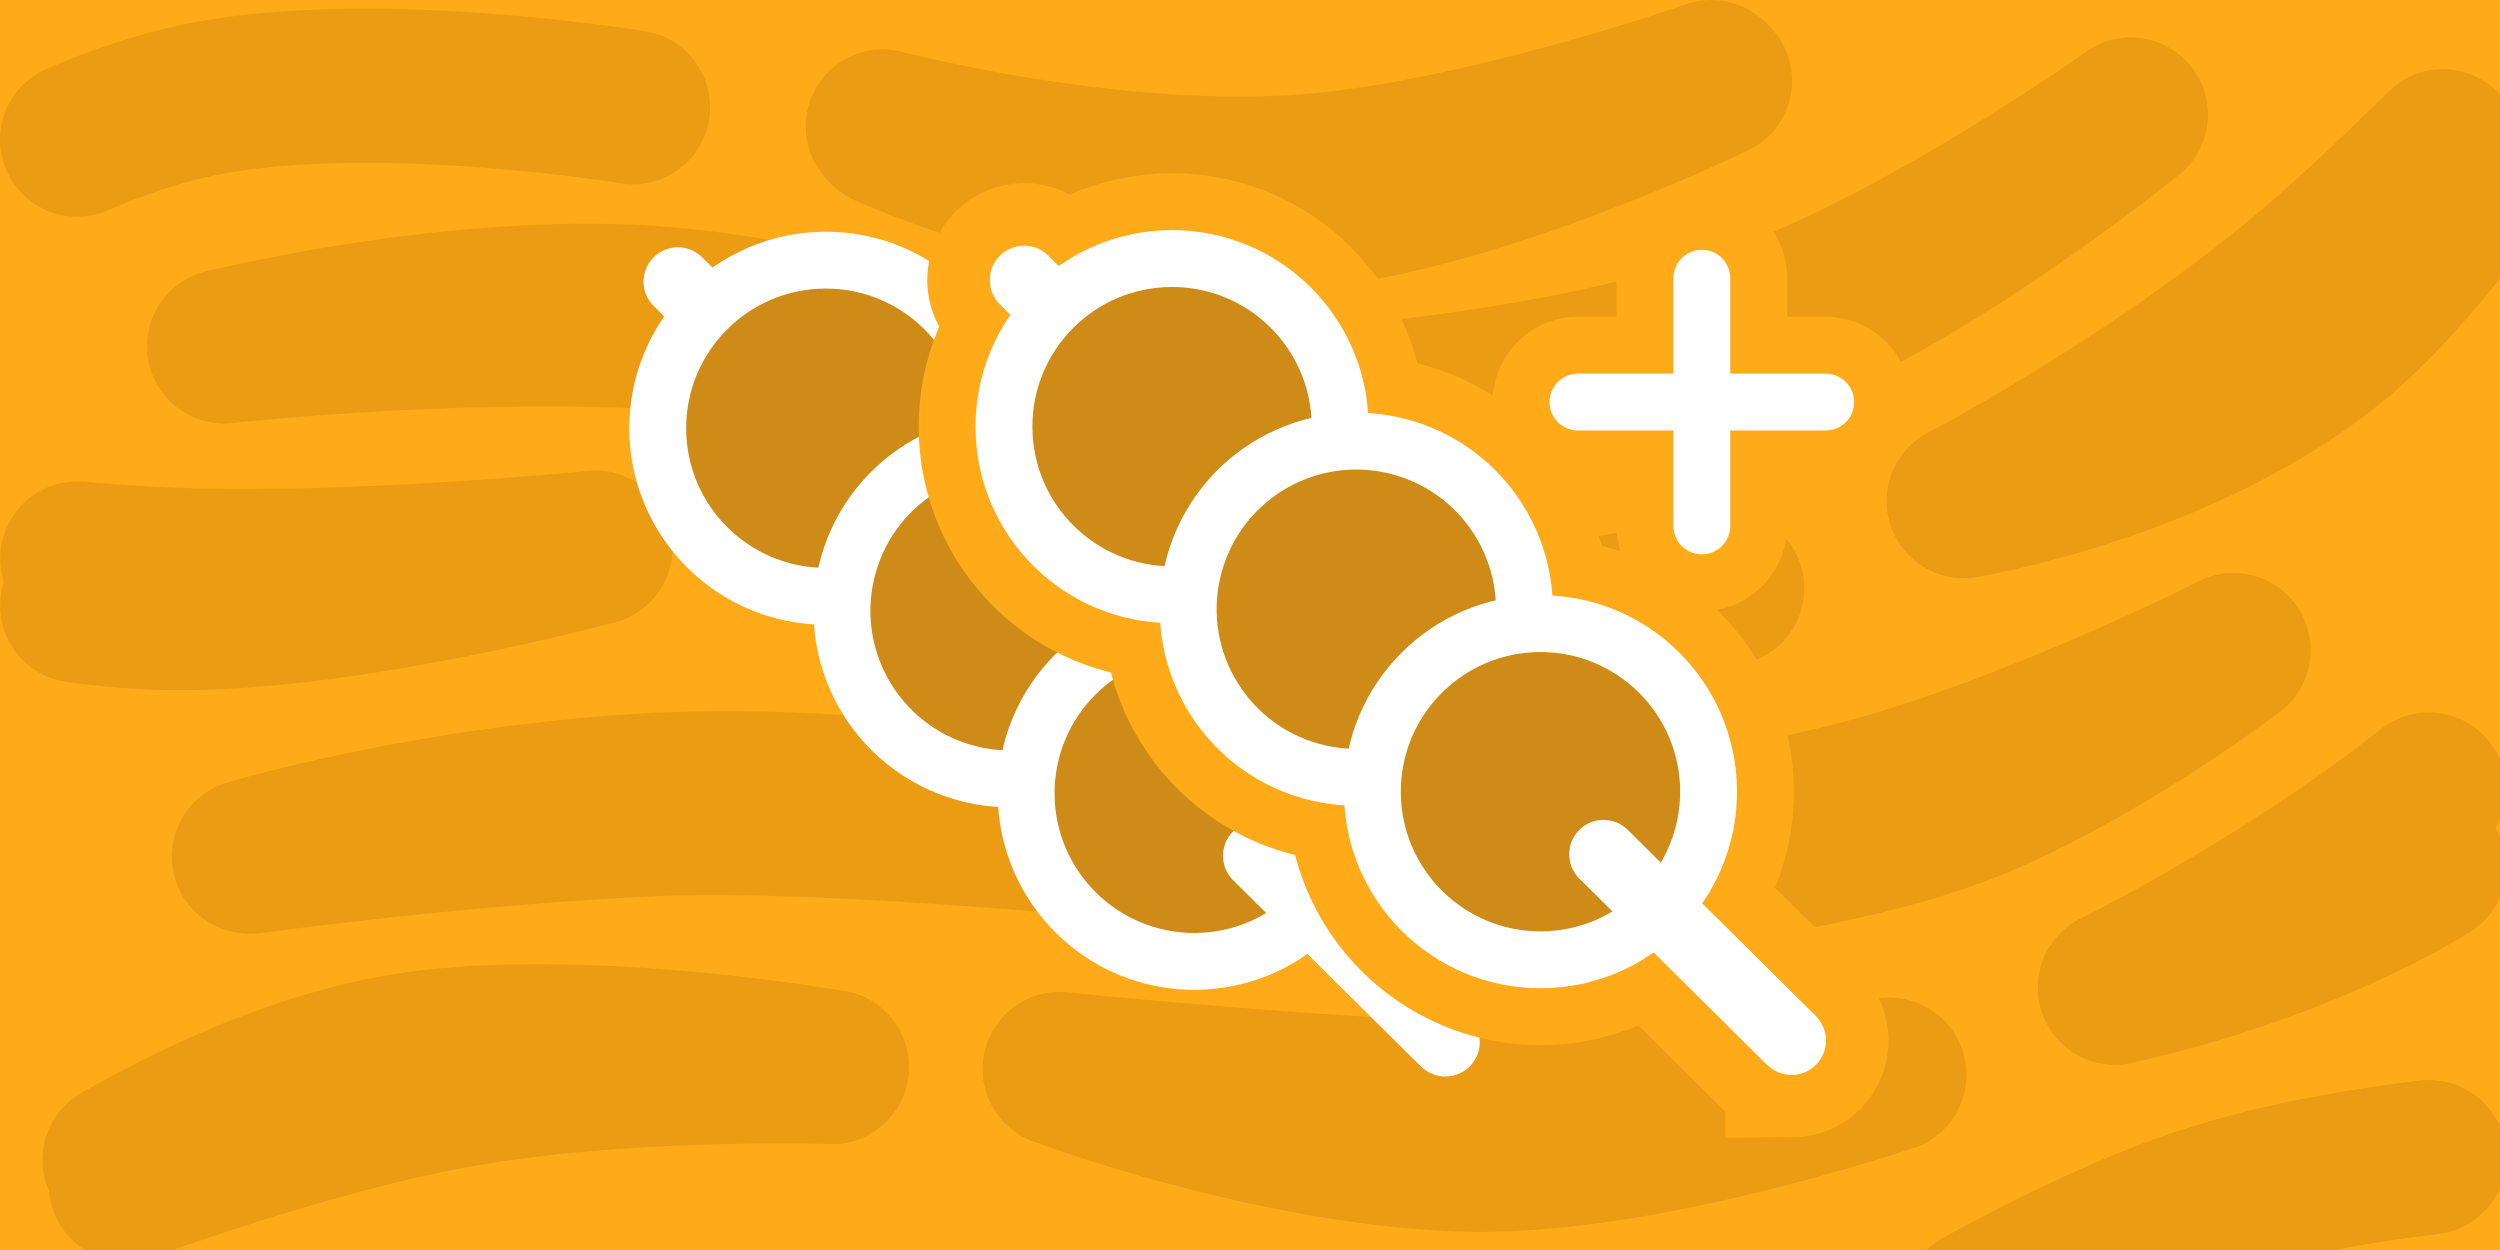
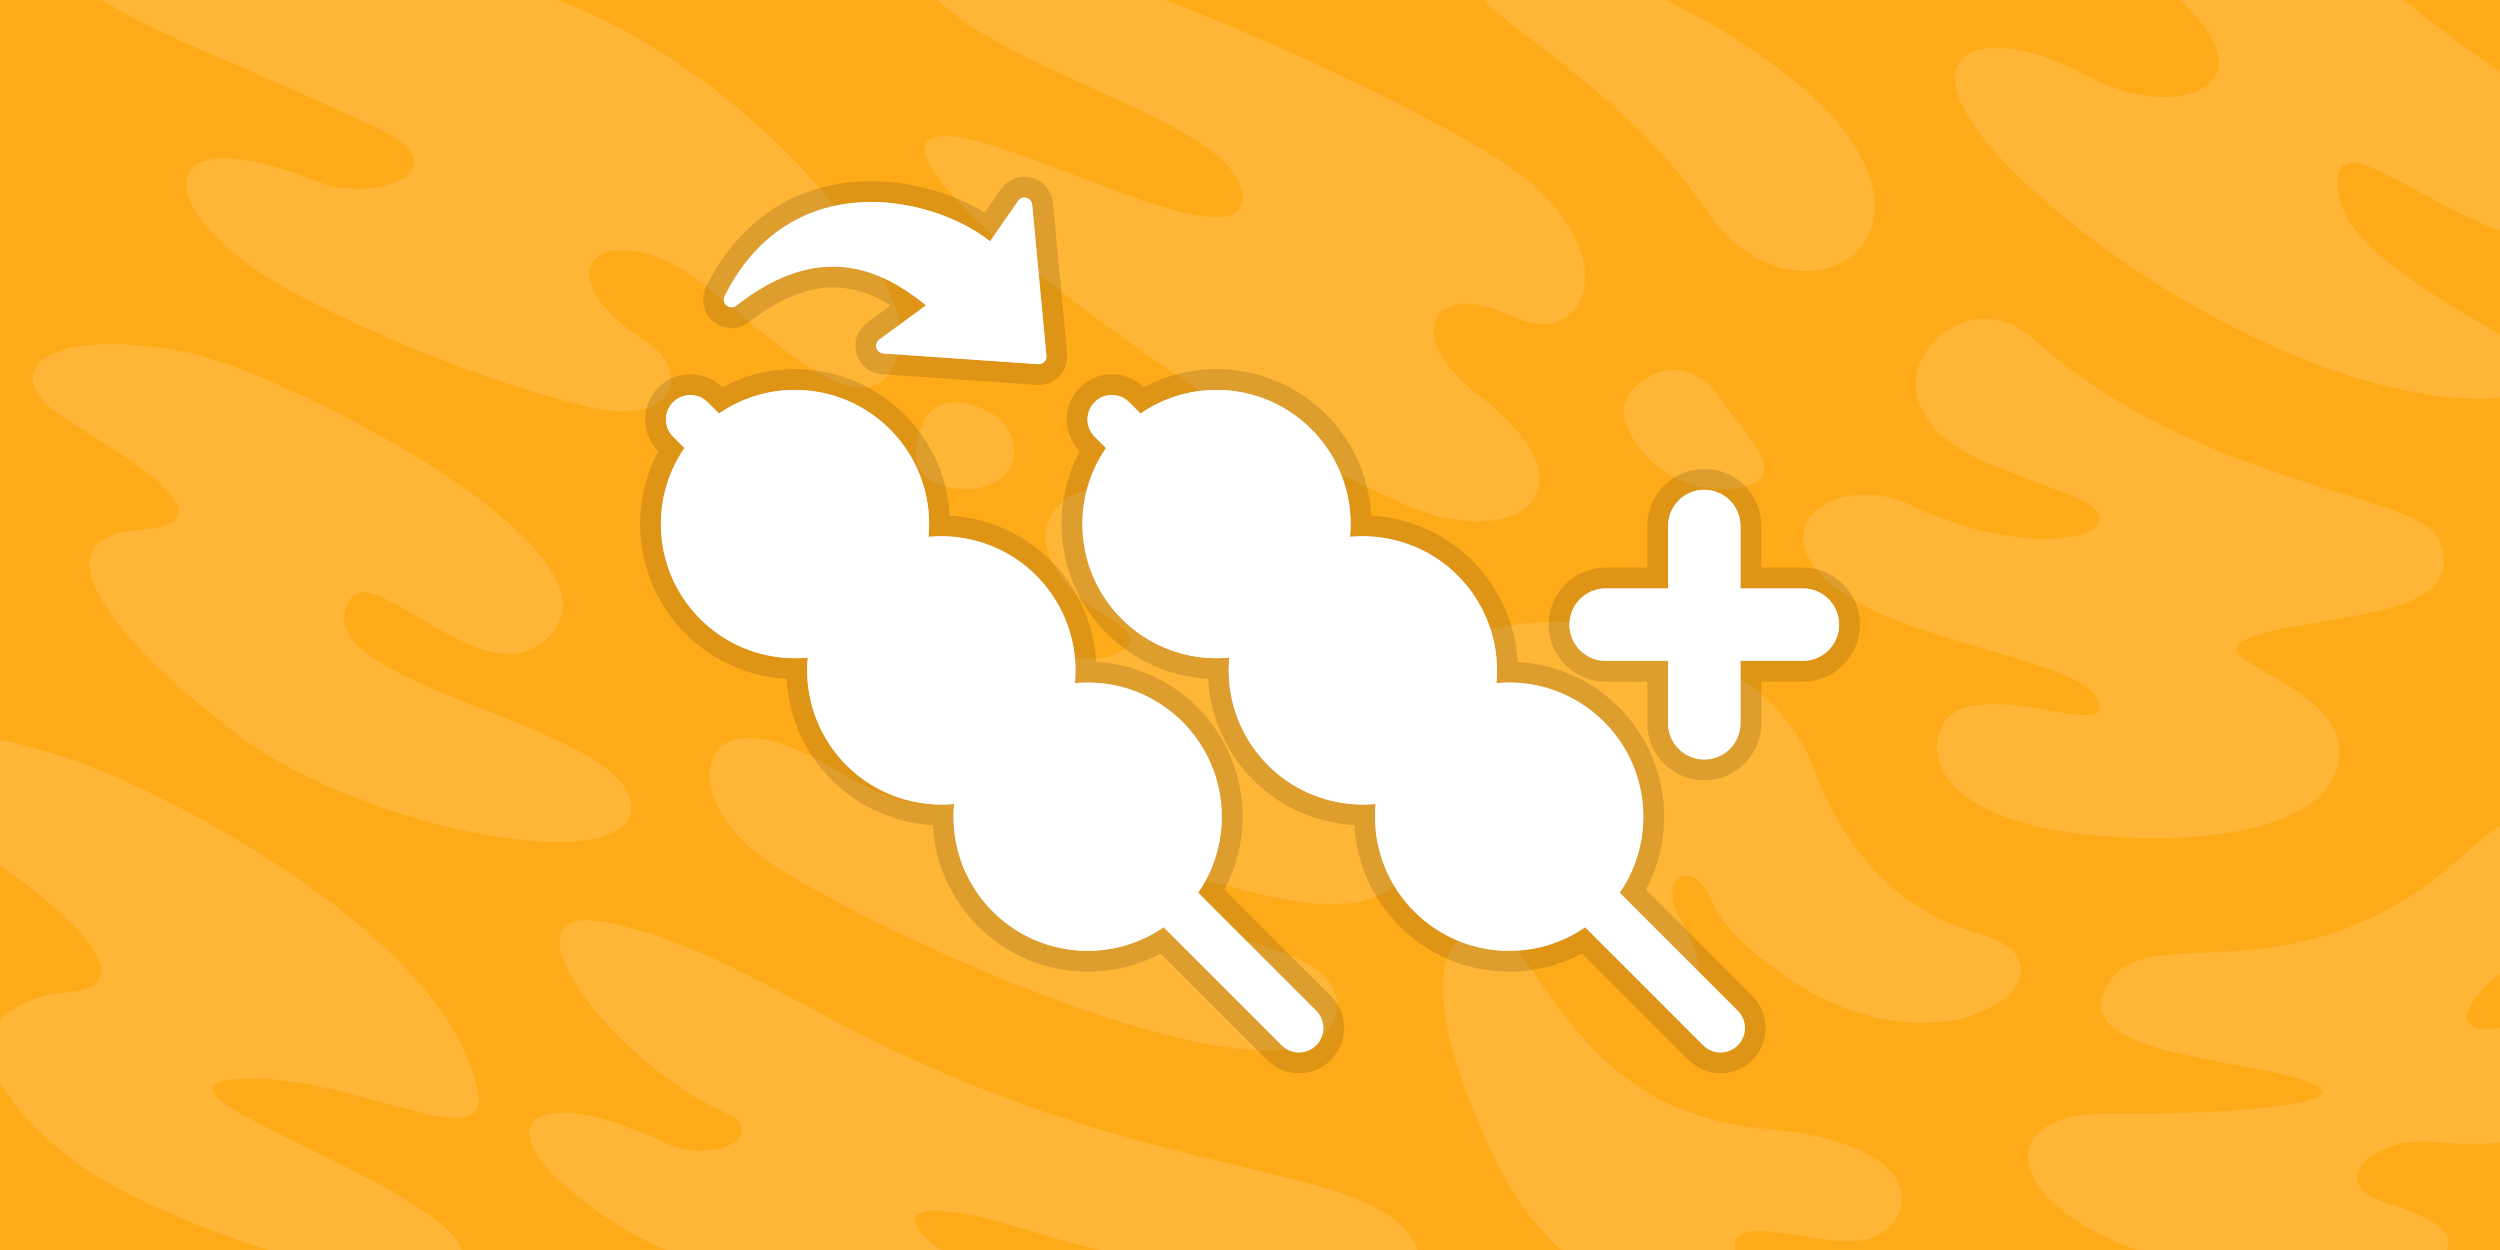
<svg xmlns="http://www.w3.org/2000/svg" width="600" height="300">
-   <path fill="#ffab19" d="M0 300V0h600v300z" style="fill-rule:nonzero;stroke-linejoin:miter;stroke-miterlimit:10;stroke-dasharray:none;stroke-dashoffset:0" />
-   <g fill="none" stroke="#ec9c13" stroke-linecap="round" stroke-width="37" style="fill-rule:nonzero;stroke-linejoin:miter;stroke-miterlimit:10;stroke-dasharray:none;stroke-dashoffset:0">
-     <path d="M53.797 83.124s50.872-12.753 97.552-10.716c42.474 1.853 101.397 20.262 101.397 20.262" />
-     <path d="M414.494 141.173s-60.243 14.738-102.725 12.918c-46.688-2-96.332-20.499-96.332-20.499M142.891 131.441s-63.782 17.392-106.263 15.572c-6.073-.26-12.137-.845-18.09-1.664M59.73 205.559s43.451-13.191 98.987-16.076c70.792-2.705 115.995 13.803 115.995 13.803M30.204 284.341c20.185-7.184 48.955-16.543 74.79-21.701 41.698-8.325 94.643-6.555 94.643-6.555M453.42 257.953s-59.358 7.661-101.84 5.84c-46.688-2-97.217-7.229-97.217-7.229M536.021 156.045s-27.299 21.111-58.301 34.98c-22.656 10.135-47.29 13.105-64.692 17.522-45.295 11.497-69.85-2.576-69.85-2.576M511.374 27.515s-50.564 35.913-90.724 49.884c-44.136 15.355-97.988 19.119-97.988 19.119M586.292 35.097c-12.062 11.962-25.292 24.393-37.186 34.034-36.303 29.426-77.786 51.105-77.786 51.105M582.928 189.463c-35.511 28.008-75.335 47.553-75.335 47.553M475.26 313.298c17.162-9.384 37.923-19.539 56.379-25.243 17.04-5.267 35.293-8.414 51.351-10.294M410.721 18.5s-58.522 20.533-100.979 22.857c-46.661 2.554-97.871-11.023-97.871-11.023" data-paper-data="{&quot;index&quot;:null}" />
-     <path d="M53.797 83.124s51.757-5.675 98.437-3.639c42.474 1.853 100.512 13.185 100.512 13.185" />
-     <path d="M414.494 141.173s-60.243 14.738-102.725 12.918c-46.688-2-96.332-20.499-96.332-20.499M142.891 131.441s-59.358 5.891-101.84 4.071c-7.48-.321-15.06-.837-22.514-1.48M60.614 205.559s50.529-6.998 97.217-8.998c42.481-1.82 124.842 6.725 124.842 6.725M28.694 278.365c16.607-9.496 39.825-20.647 63.914-25.457 41.698-8.325 107.029 3.177 107.029 3.177M453.42 257.953s-61.128 20.931-103.609 19.111c-46.688-2-95.448-20.499-95.448-20.499M536.021 156.045s-49.93 25.231-91.144 35.692c-45.295 11.497-101.699 14.233-101.699 14.233M511.374 27.515s-50.564 41.221-90.724 55.192c-44.136 15.355-97.988 13.811-97.988 13.811M584.217 56.95c-7.794 9.671-16.134 18.676-24.494 25.452-36.303 29.426-88.402 37.834-88.402 37.834M582.928 208.086c-34.523 20.816-75.335 28.93-75.335 28.93M475.26 313.298c17.162-9.384 37.923-19.539 56.379-25.243 17.04-5.267 35.293-8.414 51.351-10.294M411.606 19.385S351.315 48.765 308.858 51.089c-46.661 2.554-96.101-19.87-96.101-19.87M18.5 33.515c8.277-3.573 17-6.651 25.894-8.782 41.35-9.906 107.524 1.018 107.524 1.018" data-paper-data="{&quot;index&quot;:null}" />
+   <path fill="#ffab19" d="M0 300V0h600v300z" style="mix-blend-mode:normal;stroke:none;stroke-width:1;stroke-linecap:butt;stroke-linejoin:miter;stroke-miterlimit:10;stroke-dasharray:none;stroke-dashoffset:0" />
+   <g fill="#fff" fill-rule="evenodd" data-paper-data="{&quot;index&quot;:null}" style="mix-blend-mode:normal;stroke:none;stroke-width:1;stroke-linecap:butt;stroke-linejoin:miter;stroke-miterlimit:10;stroke-dasharray:none;stroke-dashoffset:0">
+     <path fill-opacity=".733" d="M220.231-7.683c-7.803-25.58 120.255 30.398 145.132 49.937 24.877 19.541 15.297 42.405-2.71 33.539-18.008-8.864-27.219 4.095-7.648 19.177 29.252 22.543 9.21 37.108-16.197 26.802-42.162-17.105-121.826-75.618-116.666-87.203 5.16-11.583 77.301 32.14 76.037 12.424-1.263-19.714-71.05-32.073-77.948-54.676Zm131.683-.752c3.251-14.883 69.781 12.83 90.495 39.57 23.408 30.226-13.524 48.207-32.843 19.383-22.728-33.913-60.039-48.023-57.652-58.953Zm216.524.78c29.21 28.334 75.604 46.23 54.227 61.867-22.025 16.112-64.266-32.322-61.551-8.33 2.764 24.416 72.414 42.849 43.45 48.884-28.967 6.035-82.07-17.503-117.043-49.49-34.973-31.986-13.85-41.747 13.248-27.16 22.424 12.072 45.258 1.813 21.876-18.405-33.003-28.535-50.364-65.734-30.927-66.69 18.707-.92 45.272 28.815 76.72 59.324zM215.983 83.052c-5.746 28.097-39.416-11.361-52.694-18.71-20.963-11.6-32.224 2.2-8.806 17.15 11.998 7.66 7.618 21.233-13.396 16.11-14.489-3.532-38.946-11.23-67.861-25.908-37.004-18.782-40.428-45.422 3.4-27.99 13.25 5.272 34.786-2.952 14.431-12.71-42.1-20.185-75.99-29.606-73.85-42.078 2.156-12.545 52.392-6.905 105.824 7.6 53.157 14.43 96.503 69.164 92.952 86.536zM235.54 97.98c8.654 3.462 10.59 13.351 3.684 17.494-6.906 4.143-19.334 1.382-19.334-5.986 0-7.365 3.224-16.482 15.65-11.508zm349.704 31.422c8.353 19.337-27.118 17.669-44.137 23.217-16.925 5.52 20.744 10.359 20.32 28.215-.373 15.772-25.343 22.376-57.45 19.784-31.514-2.544-42.792-15.075-38.033-25.98 5.725-13.12 37.23 1.521 37.886-4.565 1.186-10.96-42.214-14.622-61.05-27.398-22.534-15.286-2.537-30.13 16.126-21.324 32.627 15.396 57.771 5.147 37.998-2.543-19.776-7.688-32.41-10.837-36.544-22.787-4.136-11.95 13.288-27.522 27.503-14.774 39.51 35.432 92.641 37.185 97.38 48.154zM413.27 96.172c3.699 5.524 13.387 15.11 9.102 18.813-4.286 3.702-18.878 4.173-27.622-5.95-6.744-7.806-6.547-13.433-.202-17.845 8.17-5.68 15.022-.54 18.722 4.983zm-18.332 55.83c16.524 3.95 34.602 17.092 39.641 30.747 9.46 25.625 24.27 36.814 40.754 41.467 25.334 7.15-2.907 32.88-38.327 15.17-7.804-3.902-22.572-14.457-25.686-22.148-5.157-12.744-13.955-6.428-7.964 3.54 17.105 28.45-22.981 21.239-26.18-19.513-1.712-21.78-23.498-21.754-32.6-32.878-8.426-10.301 12.742-25.379 50.362-16.385zm112.093 82.581c10.676-13.65 45.786 6.523 85.687-30.718 28.006-26.138 55.29 2.775 22.676 19.773-18.988 9.896-31.68 24.269-17.017 23.264 14.664-1.003 29.164-10.042 35.024 3.385 5.192 11.897-17.677 27.126-48.53 23.81-16.34-1.757-26.803 10.418-12.083 14.639 39.469 11.31-6.447 29.014-57.955 11.967-33.525-11.097-37.989-33.75-8.492-33.443 29.495.306 63.022-2.474 46.752-7.951-16.27-5.477-60.323-6.495-46.063-24.726zm-147.942 44.198c-7.805-15.938-19.785-46.505-7.638-53.994 17.664-10.895 18.9 41.281 71.796 46.05 42.933 3.87 36.077 23.969 24.515 26.642-11.563 2.676-36.526-9.28-30.458 5.396 6.069 14.676-37.16 18.9-58.215-24.095zM43.308 84.207c22.106 3.797 103.599 44.931 90.312 66.077-13.286 21.145-43.213-15.605-49.332-6.744-14.089 20.4 64.15 29.675 67.055 49.005 2.903 19.33-63.538 6.948-93.95-15.974-30.411-22.92-49.711-47.542-23.814-49.426 25.894-1.883-9.56-21.109-18.664-27.137-14.682-9.72-6.872-21.862 28.392-15.801ZM272.83 120.43c27.242 23.056 56.698 18.092 56.29 33.813-.528 20.285-27.805 8.61-30.687 16.896-3.65 10.5 53.354 22.104 38.125 39.617-15.735 18.1-60.187-9.77-66.026.726-7.954 14.304 55.963 10.249 49.896 32.388-7.794 28.466-122.196-24.8-140.102-40.179-17.907-15.38-12.203-38.816 20.123-18.934 32.325 19.881 40.265-.297 18.487-11.31-29.502-14.921-56.53-38.805-51.14-49.485 11.211-22.21 78.98 45.488 101.215 32.455 7.36-4.314-4.96-8.5-9.752-12.871-20.706-18.884 2.314-32.645 13.57-23.116zM56.02 259.078c-26.448 2.582 58.703 28.39 54.833 43.228-3.87 14.838-74.727-8.368-95.057-25.162-32.028-26.453-15.035-37.607 0-38.906 30.547-2.64-28.803-41.096-51.381-52.71-22.579-11.612 17.418-16.343 55.695-2.151 24.327 9.023 87.732 42.582 94.575 78.58 3.198 16.832-32.217-5.459-58.665-2.879zm152.034-10.043c66.875 33.426 114.812 30.11 129.031 45.96 15.224 16.975-24.39 20.366-91.265 0-37.41-11.392-27.852 2.097-13.899 8.319 9.703 4.327 10.518 15.87-20.838 11.848-31.06-3.982-56.64-17.02-64.92-22.526-33.3-22.147-19.275-34.173 12.972-18.52 11.867 5.762 26.634-1.753 14.302-7.392-27.535-12.59-55.826-51.4-27.143-45.244 21.994 4.72 41.1 17.228 61.76 27.555z" data-paper-data="{&quot;index&quot;:null}" opacity=".1" />
+     <path fill-opacity=".541" d="M220.231-7.683c-7.803-25.58 120.255 30.398 145.132 49.937 24.877 19.541 15.297 42.405-2.71 33.539-18.008-8.864-27.219 4.095-7.648 19.177 29.252 22.543 9.21 37.108-16.197 26.802-42.162-17.105-121.826-75.618-116.666-87.203 5.16-11.583 77.301 32.14 76.037 12.424-1.263-19.714-71.05-32.073-77.948-54.676Zm131.683-.752c3.251-14.883 69.781 12.83 90.495 39.57 23.408 30.226-13.524 48.207-32.843 19.383-22.728-33.913-60.039-48.023-57.652-58.953Zm216.524.78c29.21 28.334 75.604 46.23 54.227 61.867-22.025 16.112-64.266-32.322-61.551-8.33 2.764 24.416 72.414 42.849 43.45 48.884-28.967 6.035-82.07-17.503-117.043-49.49-34.973-31.986-13.85-41.747 13.248-27.16 22.424 12.072 45.258 1.813 21.876-18.405-33.003-28.535-50.364-65.734-30.927-66.69 18.707-.92 45.272 28.815 76.72 59.324zM215.983 83.052c-5.746 28.097-39.416-11.361-52.694-18.71-20.963-11.6-32.224 2.2-8.806 17.15 11.998 7.66 7.618 21.233-13.396 16.11-14.489-3.532-38.946-11.23-67.861-25.908-37.004-18.782-40.428-45.422 3.4-27.99 13.25 5.272 34.786-2.952 14.431-12.71-42.1-20.185-75.99-29.606-73.85-42.078 2.156-12.545 52.392-6.905 105.824 7.6 53.157 14.43 96.503 69.164 92.952 86.536zM235.54 97.98c8.654 3.462 10.59 13.351 3.684 17.494-6.906 4.143-19.334 1.382-19.334-5.986 0-7.365 3.224-16.482 15.65-11.508zm349.704 31.422c8.353 19.337-27.118 17.669-44.137 23.217-16.925 5.52 20.744 10.359 20.32 28.215-.373 15.772-25.343 22.376-57.45 19.784-31.514-2.544-42.792-15.075-38.033-25.98 5.725-13.12 37.23 1.521 37.886-4.565 1.186-10.96-42.214-14.622-61.05-27.398-22.534-15.286-2.537-30.13 16.126-21.324 32.627 15.396 57.771 5.147 37.998-2.543-19.776-7.688-32.41-10.837-36.544-22.787-4.136-11.95 13.288-27.522 27.503-14.774 39.51 35.432 92.641 37.185 97.38 48.154zM413.27 96.172c3.699 5.524 13.387 15.11 9.102 18.813-4.286 3.702-18.878 4.173-27.622-5.95-6.744-7.806-6.547-13.433-.202-17.845 8.17-5.68 15.022-.54 18.722 4.983zm-18.332 55.83c16.524 3.95 34.602 17.092 39.641 30.747 9.46 25.625 24.27 36.814 40.754 41.467 25.334 7.15-2.907 32.88-38.327 15.17-7.804-3.902-22.572-14.457-25.686-22.148-5.157-12.744-13.955-6.428-7.964 3.54 17.105 28.45-22.981 21.239-26.18-19.513-1.712-21.78-23.498-21.754-32.6-32.878-8.426-10.301 12.742-25.379 50.362-16.385zm112.093 82.581c10.676-13.65 45.786 6.523 85.687-30.718 28.006-26.138 55.29 2.775 22.676 19.773-18.988 9.896-31.68 24.269-17.017 23.264 14.664-1.003 29.164-10.042 35.024 3.385 5.192 11.897-17.677 27.126-48.53 23.81-16.34-1.757-26.803 10.418-12.083 14.639 39.469 11.31-6.447 29.014-57.955 11.967-33.525-11.097-37.989-33.75-8.492-33.443 29.495.306 63.022-2.474 46.752-7.951-16.27-5.477-60.323-6.495-46.063-24.726zm-147.942 44.198c-7.805-15.938-19.785-46.505-7.638-53.994 17.664-10.895 18.9 41.281 71.796 46.05 42.933 3.87 36.077 23.969 24.515 26.642-11.563 2.676-36.526-9.28-30.458 5.396 6.069 14.676-37.16 18.9-58.215-24.095zM43.308 84.207c22.106 3.797 103.599 44.931 90.312 66.077-13.286 21.145-43.213-15.605-49.332-6.744-14.089 20.4 64.15 29.675 67.055 49.005 2.903 19.33-63.538 6.948-93.95-15.974-30.411-22.92-49.711-47.542-23.814-49.426 25.894-1.883-9.56-21.109-18.664-27.137-14.682-9.72-6.872-21.862 28.392-15.801ZM272.83 120.43c27.242 23.056 56.698 18.092 56.29 33.813-.528 20.285-27.805 8.61-30.687 16.896-3.65 10.5 53.354 22.104 38.125 39.617-15.735 18.1-60.187-9.77-66.026.726-7.954 14.304 55.963 10.249 49.896 32.388-7.794 28.466-122.196-24.8-140.102-40.179-17.907-15.38-12.203-38.816 20.123-18.934 32.325 19.881 40.265-.297 18.487-11.31-29.502-14.921-56.53-38.805-51.14-49.485 11.211-22.21 78.98 45.488 101.215 32.455 7.36-4.314-4.96-8.5-9.752-12.871-20.706-18.884 2.314-32.645 13.57-23.116zM56.02 259.078c-26.448 2.582 58.703 28.39 54.833 43.228-3.87 14.838-74.727-8.368-95.057-25.162-32.028-26.453-15.035-37.607 0-38.906 30.547-2.64-28.803-41.096-51.381-52.71-22.579-11.612 17.418-16.343 55.695-2.151 24.327 9.023 87.732 42.582 94.575 78.58 3.198 16.832-32.217-5.459-58.665-2.879zm152.034-10.043c66.875 33.426 114.812 30.11 129.031 45.96 15.224 16.975-24.39 20.366-91.265 0-37.41-11.392-27.852 2.097-13.899 8.319 9.703 4.327 10.518 15.87-20.838 11.848-31.06-3.982-56.64-17.02-64.92-22.526-33.3-22.147-19.275-34.173 12.972-18.52 11.867 5.762 26.634-1.753 14.302-7.392-27.535-12.59-55.826-51.4-27.143-45.244 21.994 4.72 41.1 17.228 61.76 27.555z" data-paper-data="{&quot;index&quot;:null}" opacity=".1" />
  </g>
-   <g stroke="#fff" style="fill-rule:nonzero;stroke-linejoin:miter;stroke-miterlimit:10;stroke-dasharray:none;stroke-dashoffset:0">
-     <path fill="#fff" stroke-width="1.82" d="M346.629 257.157c-1.876.009-3.755-.7-5.196-2.121L157.528 72.798c-2.875-2.849-2.896-7.497-.047-10.372 2.849-2.875 7.497-2.896 10.372-.047l183.904 182.231c2.875 2.849 2.896 7.497.047 10.372-1.427 1.434-3.3 2.166-5.176 2.175z" />
-     <path fill="#cf8b17" stroke-width="13.647" d="M238.538 102.588c.102 22.279-17.877 40.423-40.156 40.525-22.279.102-40.423-17.877-40.525-40.156-.102-22.279 17.877-40.423 40.156-40.525 22.279-.102 40.423 17.877 40.525 40.156z" />
-     <path fill="#cf8b17" stroke-width="13.647" d="M233.327 185.895c-21.707-5.021-35.233-26.688-30.212-48.395 5.021-21.707 26.688-35.233 48.395-30.212 21.707 5.021 35.233 26.688 30.212 48.395-5.021 21.707-26.688 35.233-48.395 30.212z" />
-     <path fill="#cf8b17" stroke-width="13.647" d="M326.964 190.204c.102 22.279-17.883 40.429-40.162 40.531-22.279.102-40.423-17.883-40.525-40.162-.102-22.279 17.877-40.423 40.156-40.525 22.279-.102 40.429 17.883 40.531 40.156z" />
-     <path fill="#fff" stroke-width="1.82" d="M346.928 257.453c-1.876.009-3.755-.7-5.196-2.121l-45.134-44.724c-2.881-2.849-2.902-7.497-.047-10.372 2.855-2.875 7.491-2.896 10.372-.047l45.134 44.724c2.875 2.849 2.896 7.497.047 10.372-1.427 1.429-3.3 2.16-5.176 2.169z" />
+   <g fill="#fff" style="mix-blend-mode:normal;stroke-linejoin:miter;stroke-miterlimit:10;stroke-dasharray:none;stroke-dashoffset:0">
+     <path stroke="#000" stroke-opacity=".129" stroke-width="10" d="m307.62 250.875-28.344-28.345a32.041 32.041 0 0 1-18.246 5.667c-17.777 0-32.188-14.416-32.188-32.193 0-1.03.048-2.049.143-3.054a32.15 32.15 0 0 1-10.459-.725c-15.86-3.745-26.185-18.627-24.647-34.409-1.014.097-2.04.146-3.08.146-17.777 0-32.188-14.411-32.188-32.188a32.04 32.04 0 0 1 5.667-18.246l-2.73-2.73a5.855 5.855 0 0 1 0-8.276 5.855 5.855 0 0 1 8.276 0l2.73 2.73a32.04 32.04 0 0 1 18.245-5.667c17.777 0 32.189 14.412 32.189 32.189 0 1.037-.05 2.063-.145 3.075 3.419-.328 6.949-.11 10.477.723 15.854 3.743 26.177 18.614 24.65 34.388a32.595 32.595 0 0 1 3.06-.144c17.777 0 32.193 14.416 32.193 32.188a32.042 32.042 0 0 1-5.669 18.248l28.342 28.343a5.855 5.855 0 0 1-4.138 9.992 5.848 5.848 0 0 1-4.138-1.712z" />
+     <path d="m307.62 250.875-28.344-28.345a32.041 32.041 0 0 1-18.246 5.668c-17.777 0-32.188-14.417-32.188-32.194 0-1.03.048-2.049.143-3.054a32.15 32.15 0 0 1-10.459-.725c-15.86-3.745-26.185-18.627-24.647-34.408-1.014.096-2.04.145-3.08.145-17.777 0-32.188-14.411-32.188-32.188a32.04 32.04 0 0 1 5.667-18.246l-2.73-2.73a5.855 5.855 0 0 1 0-8.276 5.855 5.855 0 0 1 8.276 0l2.73 2.73a32.04 32.04 0 0 1 18.245-5.667c17.777 0 32.189 14.412 32.189 32.189 0 1.037-.05 2.063-.145 3.075a32.15 32.15 0 0 1 10.477.723c15.854 3.743 26.177 18.614 24.65 34.388a32.595 32.595 0 0 1 3.06-.144c17.777 0 32.193 14.416 32.193 32.188a32.042 32.042 0 0 1-5.669 18.248l28.342 28.343a5.855 5.855 0 0 1-4.138 9.992 5.848 5.848 0 0 1-4.138-1.712z" />
  </g>
-   <g stroke="#ffab19" style="fill-rule:nonzero;stroke-linejoin:miter;stroke-miterlimit:10;stroke-dasharray:none;stroke-dashoffset:0">
-     <path fill="#fff" stroke-width="31.843" d="M429.724 256.777c-1.876.009-3.755-.7-5.196-2.121L240.624 72.418c-2.875-2.849-2.896-7.497-.047-10.372 2.849-2.875 7.497-2.896 10.372-.047L434.853 244.23c2.875 2.849 2.896 7.497.047 10.372-1.427 1.434-3.3 2.166-5.176 2.175z" />
-     <path fill="#ffab19" stroke-width="40.942" d="M321.634 102.208c.102 22.279-17.877 40.423-40.156 40.525-22.279.102-40.423-17.877-40.525-40.156-.102-22.279 17.877-40.423 40.156-40.525 22.279-.102 40.423 17.877 40.525 40.156z" />
-     <path fill="#ffab19" stroke-width="40.942" d="M316.422 185.515c-21.707-5.021-35.233-26.688-30.212-48.395 5.021-21.707 26.688-35.233 48.395-30.212 21.707 5.021 35.233 26.688 30.212 48.395-5.021 21.707-26.688 35.233-48.395 30.212z" />
-     <path fill="#ffab19" stroke-width="40.942" d="M410.06 189.824c.102 22.279-17.883 40.429-40.162 40.531-22.279.102-40.423-17.883-40.525-40.162-.102-22.279 17.877-40.423 40.156-40.525 22.279-.102 40.429 17.883 40.531 40.156z" />
-     <path fill="#fff" stroke-width="31.843" d="M430.023 257.073c-1.876.009-3.755-.7-5.196-2.121l-45.134-44.724c-2.881-2.849-2.902-7.497-.047-10.372 2.855-2.875 7.491-2.896 10.372-.047l45.134 44.724c2.875 2.849 2.896 7.497.047 10.372-1.427 1.429-3.3 2.16-5.176 2.169z" />
+   <g fill="#fff" style="mix-blend-mode:normal;stroke-linejoin:miter;stroke-miterlimit:10;stroke-dasharray:none;stroke-dashoffset:0">
+     <path stroke="#000" stroke-opacity=".129" stroke-width="10" d="m408.787 250.875-28.344-28.345a32.041 32.041 0 0 1-18.246 5.667c-17.777 0-32.188-14.416-32.188-32.193 0-1.03.048-2.049.143-3.054a32.15 32.15 0 0 1-10.46-.725c-15.86-3.745-26.184-18.627-24.646-34.409-1.014.097-2.041.146-3.08.146-17.777 0-32.188-14.411-32.188-32.188a32.04 32.04 0 0 1 5.667-18.246l-2.73-2.73a5.855 5.855 0 0 1 0-8.276 5.855 5.855 0 0 1 8.275 0l2.73 2.73a32.04 32.04 0 0 1 18.246-5.667c17.777 0 32.188 14.412 32.188 32.189 0 1.037-.049 2.063-.145 3.075 3.42-.328 6.95-.11 10.478.723 15.854 3.743 26.176 18.614 24.65 34.388a32.595 32.595 0 0 1 3.06-.144c17.777 0 32.193 14.416 32.193 32.188a32.042 32.042 0 0 1-5.67 18.248l28.343 28.343a5.855 5.855 0 0 1-4.138 9.992 5.848 5.848 0 0 1-4.138-1.712z" />
+     <path d="m408.787 250.875-28.344-28.345a32.041 32.041 0 0 1-18.246 5.668c-17.777 0-32.188-14.417-32.188-32.194 0-1.03.048-2.049.143-3.054a32.15 32.15 0 0 1-10.46-.725c-15.86-3.745-26.184-18.627-24.646-34.408-1.014.096-2.041.145-3.08.145-17.777 0-32.188-14.411-32.188-32.188a32.04 32.04 0 0 1 5.667-18.246l-2.73-2.73a5.855 5.855 0 0 1 0-8.276 5.855 5.855 0 0 1 8.275 0l2.73 2.73a32.04 32.04 0 0 1 18.246-5.667c17.777 0 32.188 14.412 32.188 32.189 0 1.037-.049 2.063-.145 3.075a32.15 32.15 0 0 1 10.478.723c15.854 3.743 26.176 18.614 24.65 34.388a32.595 32.595 0 0 1 3.06-.144c17.777 0 32.193 14.416 32.193 32.188a32.042 32.042 0 0 1-5.67 18.248l28.343 28.343a5.855 5.855 0 0 1-4.138 9.992 5.848 5.848 0 0 1-4.138-1.712z" />
  </g>
-   <g stroke="#fff" style="fill-rule:nonzero;stroke-linejoin:miter;stroke-miterlimit:10;stroke-dasharray:none;stroke-dashoffset:0">
-     <path fill="#fff" stroke-width="1.82" d="M429.724 256.777c-1.876.009-3.755-.7-5.196-2.121L240.624 72.418c-2.875-2.849-2.896-7.497-.047-10.372 2.849-2.875 7.497-2.896 10.372-.047L434.853 244.23c2.875 2.849 2.896 7.497.047 10.372-1.427 1.434-3.3 2.166-5.176 2.175z" />
-     <path fill="#cf8b17" stroke-width="13.647" d="M321.634 102.208c.102 22.279-17.877 40.423-40.156 40.525-22.279.102-40.423-17.877-40.525-40.156-.102-22.279 17.877-40.423 40.156-40.525 22.279-.102 40.423 17.877 40.525 40.156z" />
-     <path fill="#cf8b17" stroke-width="13.647" d="M316.422 185.515c-21.707-5.021-35.233-26.688-30.212-48.395 5.021-21.707 26.688-35.233 48.395-30.212 21.707 5.021 35.233 26.688 30.212 48.395-5.021 21.707-26.688 35.233-48.395 30.212z" />
-     <path fill="#cf8b17" stroke-width="13.647" d="M410.06 189.824c.102 22.279-17.883 40.429-40.162 40.531-22.279.102-40.423-17.883-40.525-40.162-.102-22.279 17.877-40.423 40.156-40.525 22.279-.102 40.429 17.883 40.531 40.156z" />
-     <path fill="#fff" stroke-width="1.82" d="M430.023 257.073c-1.876.009-3.755-.7-5.196-2.121l-45.134-44.724c-2.881-2.849-2.902-7.497-.047-10.372 2.855-2.875 7.491-2.896 10.372-.047l45.134 44.724c2.875 2.849 2.896 7.497.047 10.372-1.427 1.429-3.3 2.16-5.176 2.169z" />
+   <g fill="#fff" fill-rule="evenodd" stroke-linecap="square" style="mix-blend-mode:normal;stroke-linejoin:miter;stroke-miterlimit:10;stroke-dasharray:none;stroke-dashoffset:0">
+     <path stroke="#000" stroke-opacity=".129" stroke-width="10" d="M376.664 149.914a8.685 8.685 0 0 1 8.686-8.685h14.991v-14.992a8.685 8.685 0 1 1 17.371 0v14.992h14.991a8.685 8.685 0 0 1 0 17.37h-14.991v14.992a8.685 8.685 0 0 1-17.37 0v-14.992H385.35a8.685 8.685 0 0 1-8.686-8.685z" />
+     <path d="M376.664 149.914a8.685 8.685 0 0 1 8.686-8.685h14.991v-14.992a8.685 8.685 0 1 1 17.371 0v14.992h14.991a8.685 8.685 0 1 1 0 17.37h-14.991v14.992a8.685 8.685 0 0 1-17.37 0v-14.992H385.35a8.685 8.685 0 0 1-8.686-8.685z" />
  </g>
-   <path fill="none" stroke="#ffab19" stroke-linecap="round" stroke-width="40.941" d="M408.441 126.215V66.774" style="fill-rule:nonzero;stroke-linejoin:miter;stroke-miterlimit:10;stroke-dasharray:none;stroke-dashoffset:0" />
-   <path fill="none" stroke="#ffab19" stroke-linecap="round" stroke-width="3.639" d="M378.721 96.495h59.441" style="fill-rule:nonzero;stroke-linejoin:miter;stroke-miterlimit:10;stroke-dasharray:none;stroke-dashoffset:0" />
-   <path fill="none" stroke="#ffab19" stroke-linecap="round" stroke-width="40.941" d="M378.721 96.495h59.441" style="fill-rule:nonzero;stroke-linejoin:miter;stroke-miterlimit:10;stroke-dasharray:none;stroke-dashoffset:0" />
-   <path fill="none" stroke="#fff" stroke-linecap="round" stroke-width="13.647" d="M408.441 126.215V66.774M378.721 96.495h59.441" style="fill-rule:nonzero;stroke-linejoin:miter;stroke-miterlimit:10;stroke-dasharray:none;stroke-dashoffset:0" />
+   <g fill="#fff" data-paper-data="{&quot;index&quot;:null}" style="mix-blend-mode:normal;stroke-linejoin:miter;stroke-miterlimit:10;stroke-dasharray:none;stroke-dashoffset:0">
+     <path stroke="#000" stroke-opacity=".129" stroke-width="10" d="M222.243 73.281c-4.804-3.932-10.73-7.704-17.712-8.906-7.81-1.346-17.081.518-27.827 8.976a1.84 1.84 0 0 1-2.72-2.387c2.084-4.172 4.506-7.664 7.168-10.551 7.304-7.932 16.368-11.304 25.309-11.842 8.853-.534 17.586 1.729 24.335 5.084 2.588 1.284 4.899 2.736 6.824 4.26l6.754-9.715a1.835 1.835 0 0 1 3.335.875l3.428 36.305a1.84 1.84 0 0 1-1.658 2.003l-.3.006-37.172-2.561a1.842 1.842 0 0 1-.967-3.318l11.203-8.229z" />
+     <path d="M222.243 73.281c-4.804-3.932-10.73-7.704-17.712-8.906-7.81-1.346-17.081.518-27.827 8.976a1.84 1.84 0 0 1-2.72-2.387c2.084-4.172 4.506-7.664 7.168-10.551 7.304-7.932 16.368-11.304 25.309-11.842 8.853-.534 17.586 1.729 24.335 5.084 2.588 1.284 4.899 2.736 6.824 4.26l6.754-9.715a1.835 1.835 0 0 1 3.335.875l3.428 36.305a1.84 1.84 0 0 1-1.658 2.003l-.3.006-37.172-2.561a1.842 1.842 0 0 1-.967-3.318l11.203-8.229z" />
+   </g>
</svg>
